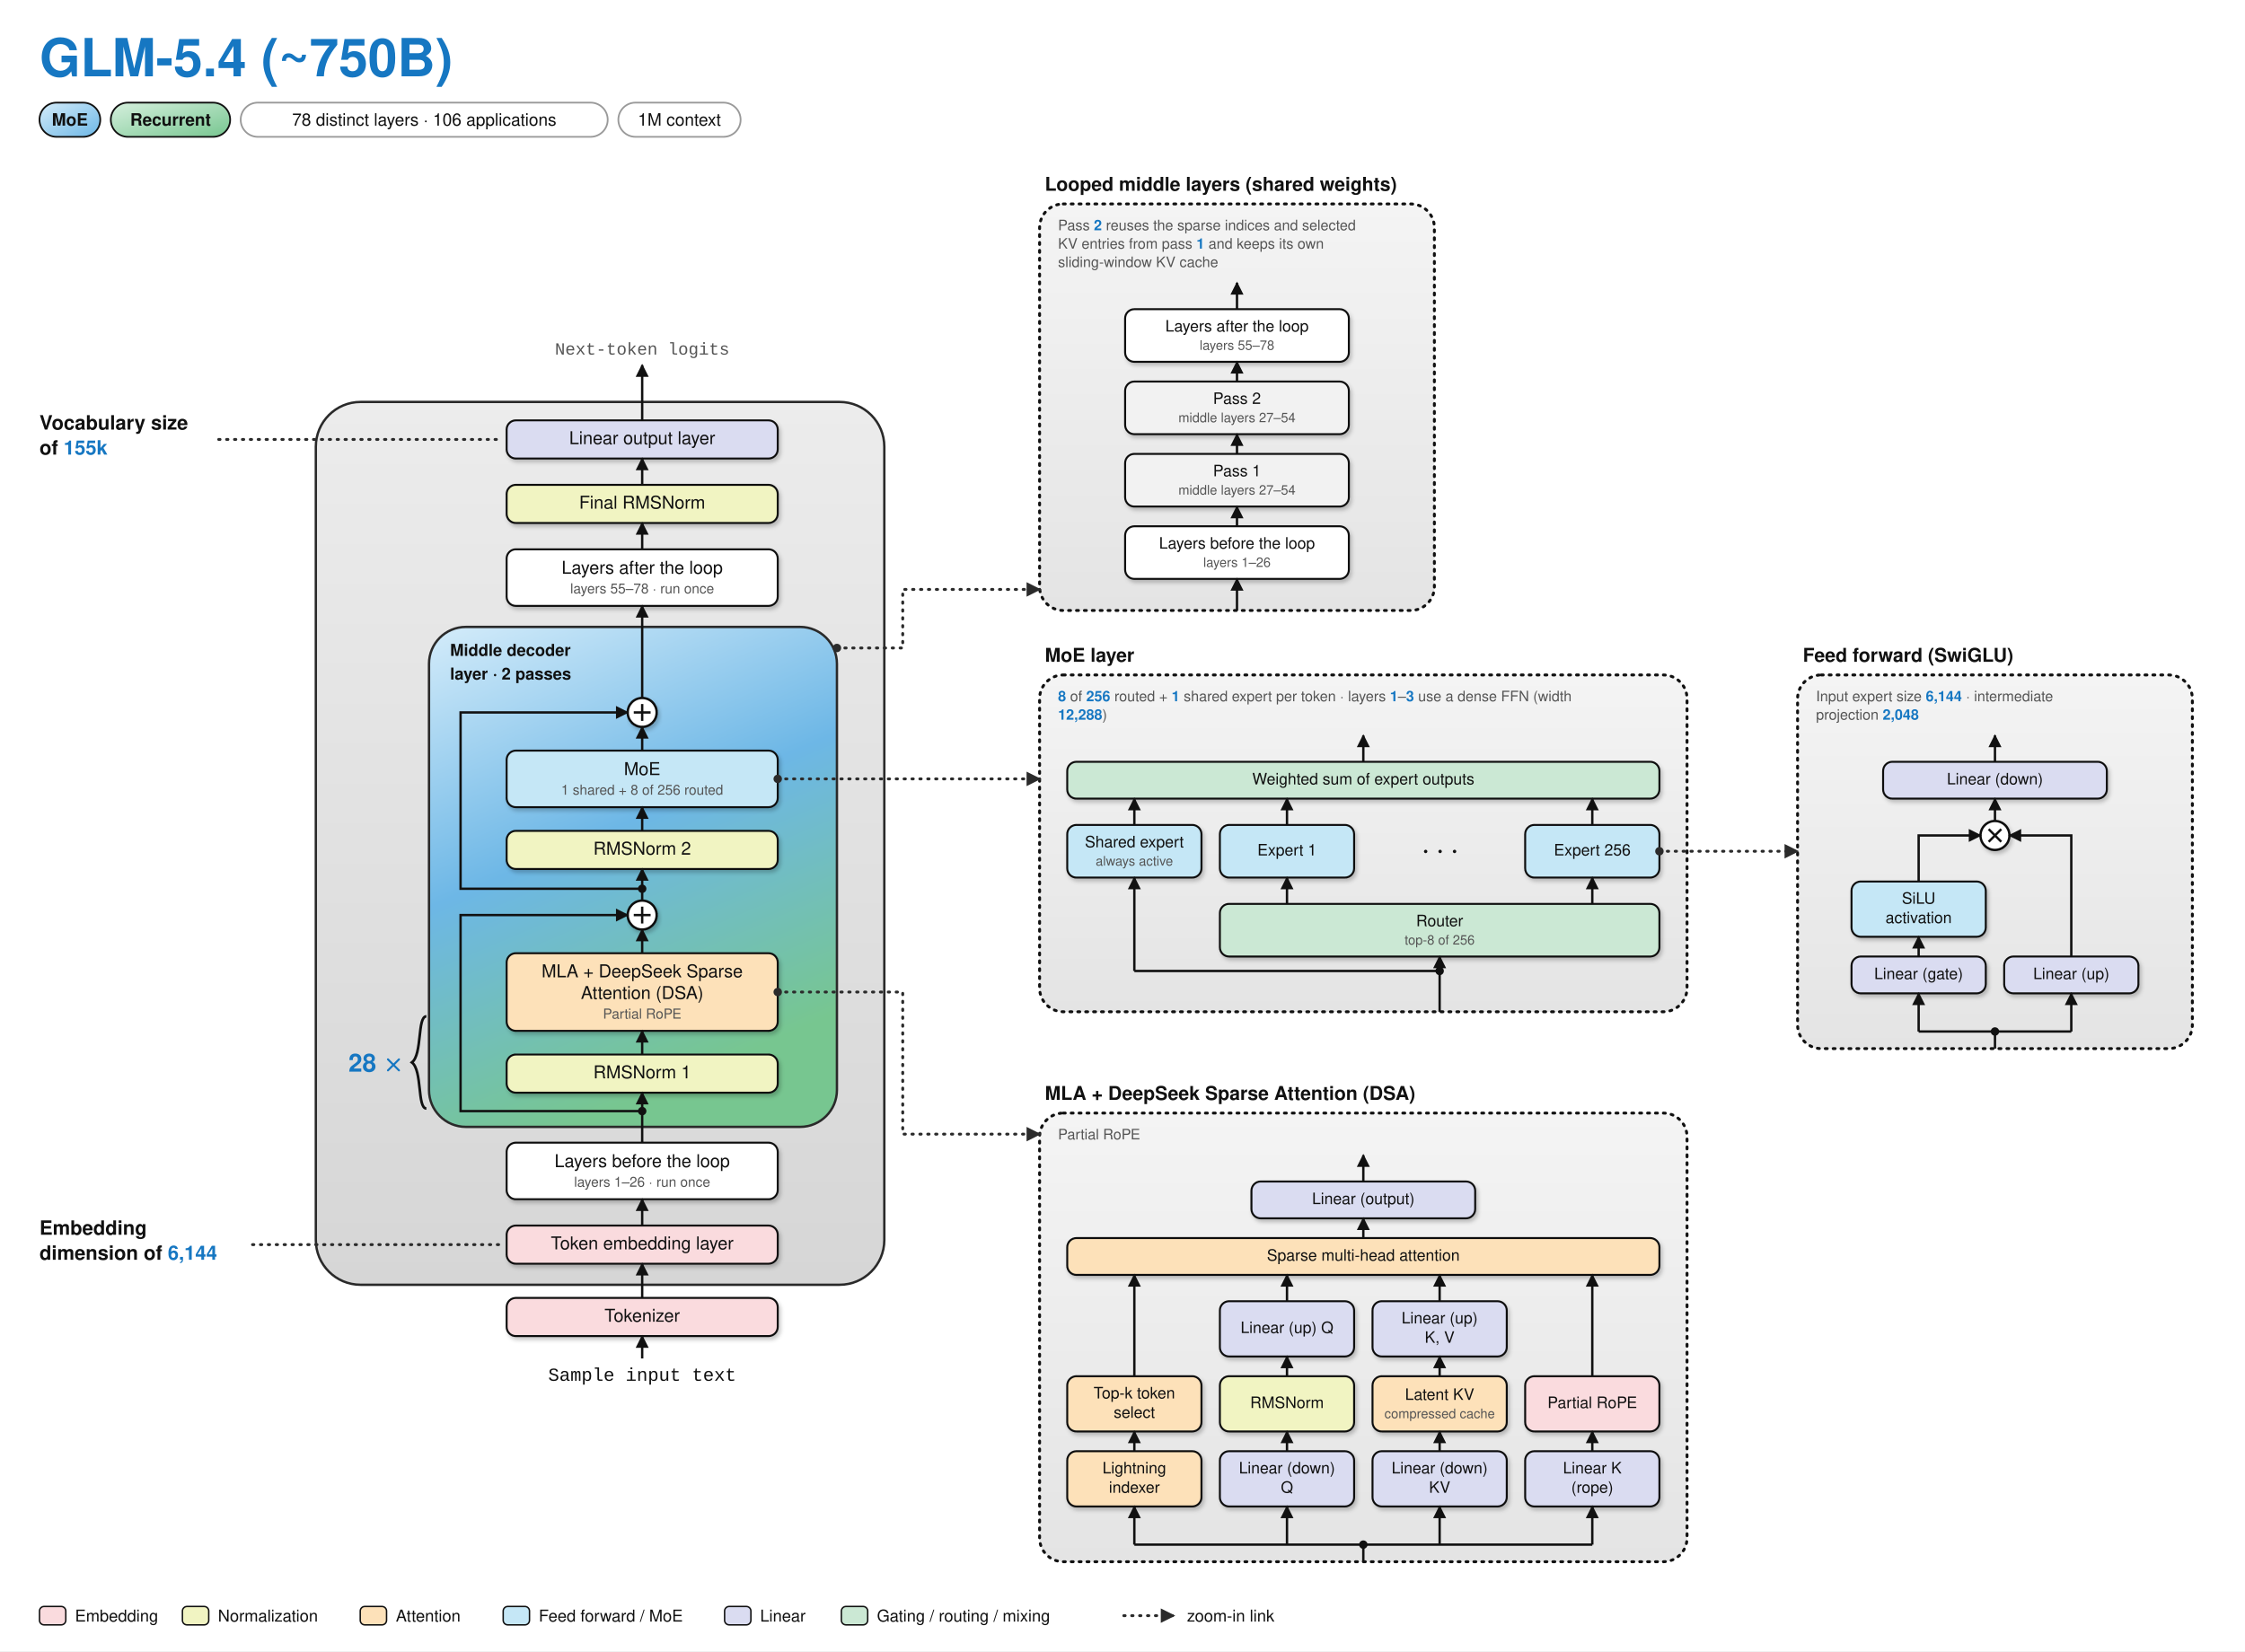
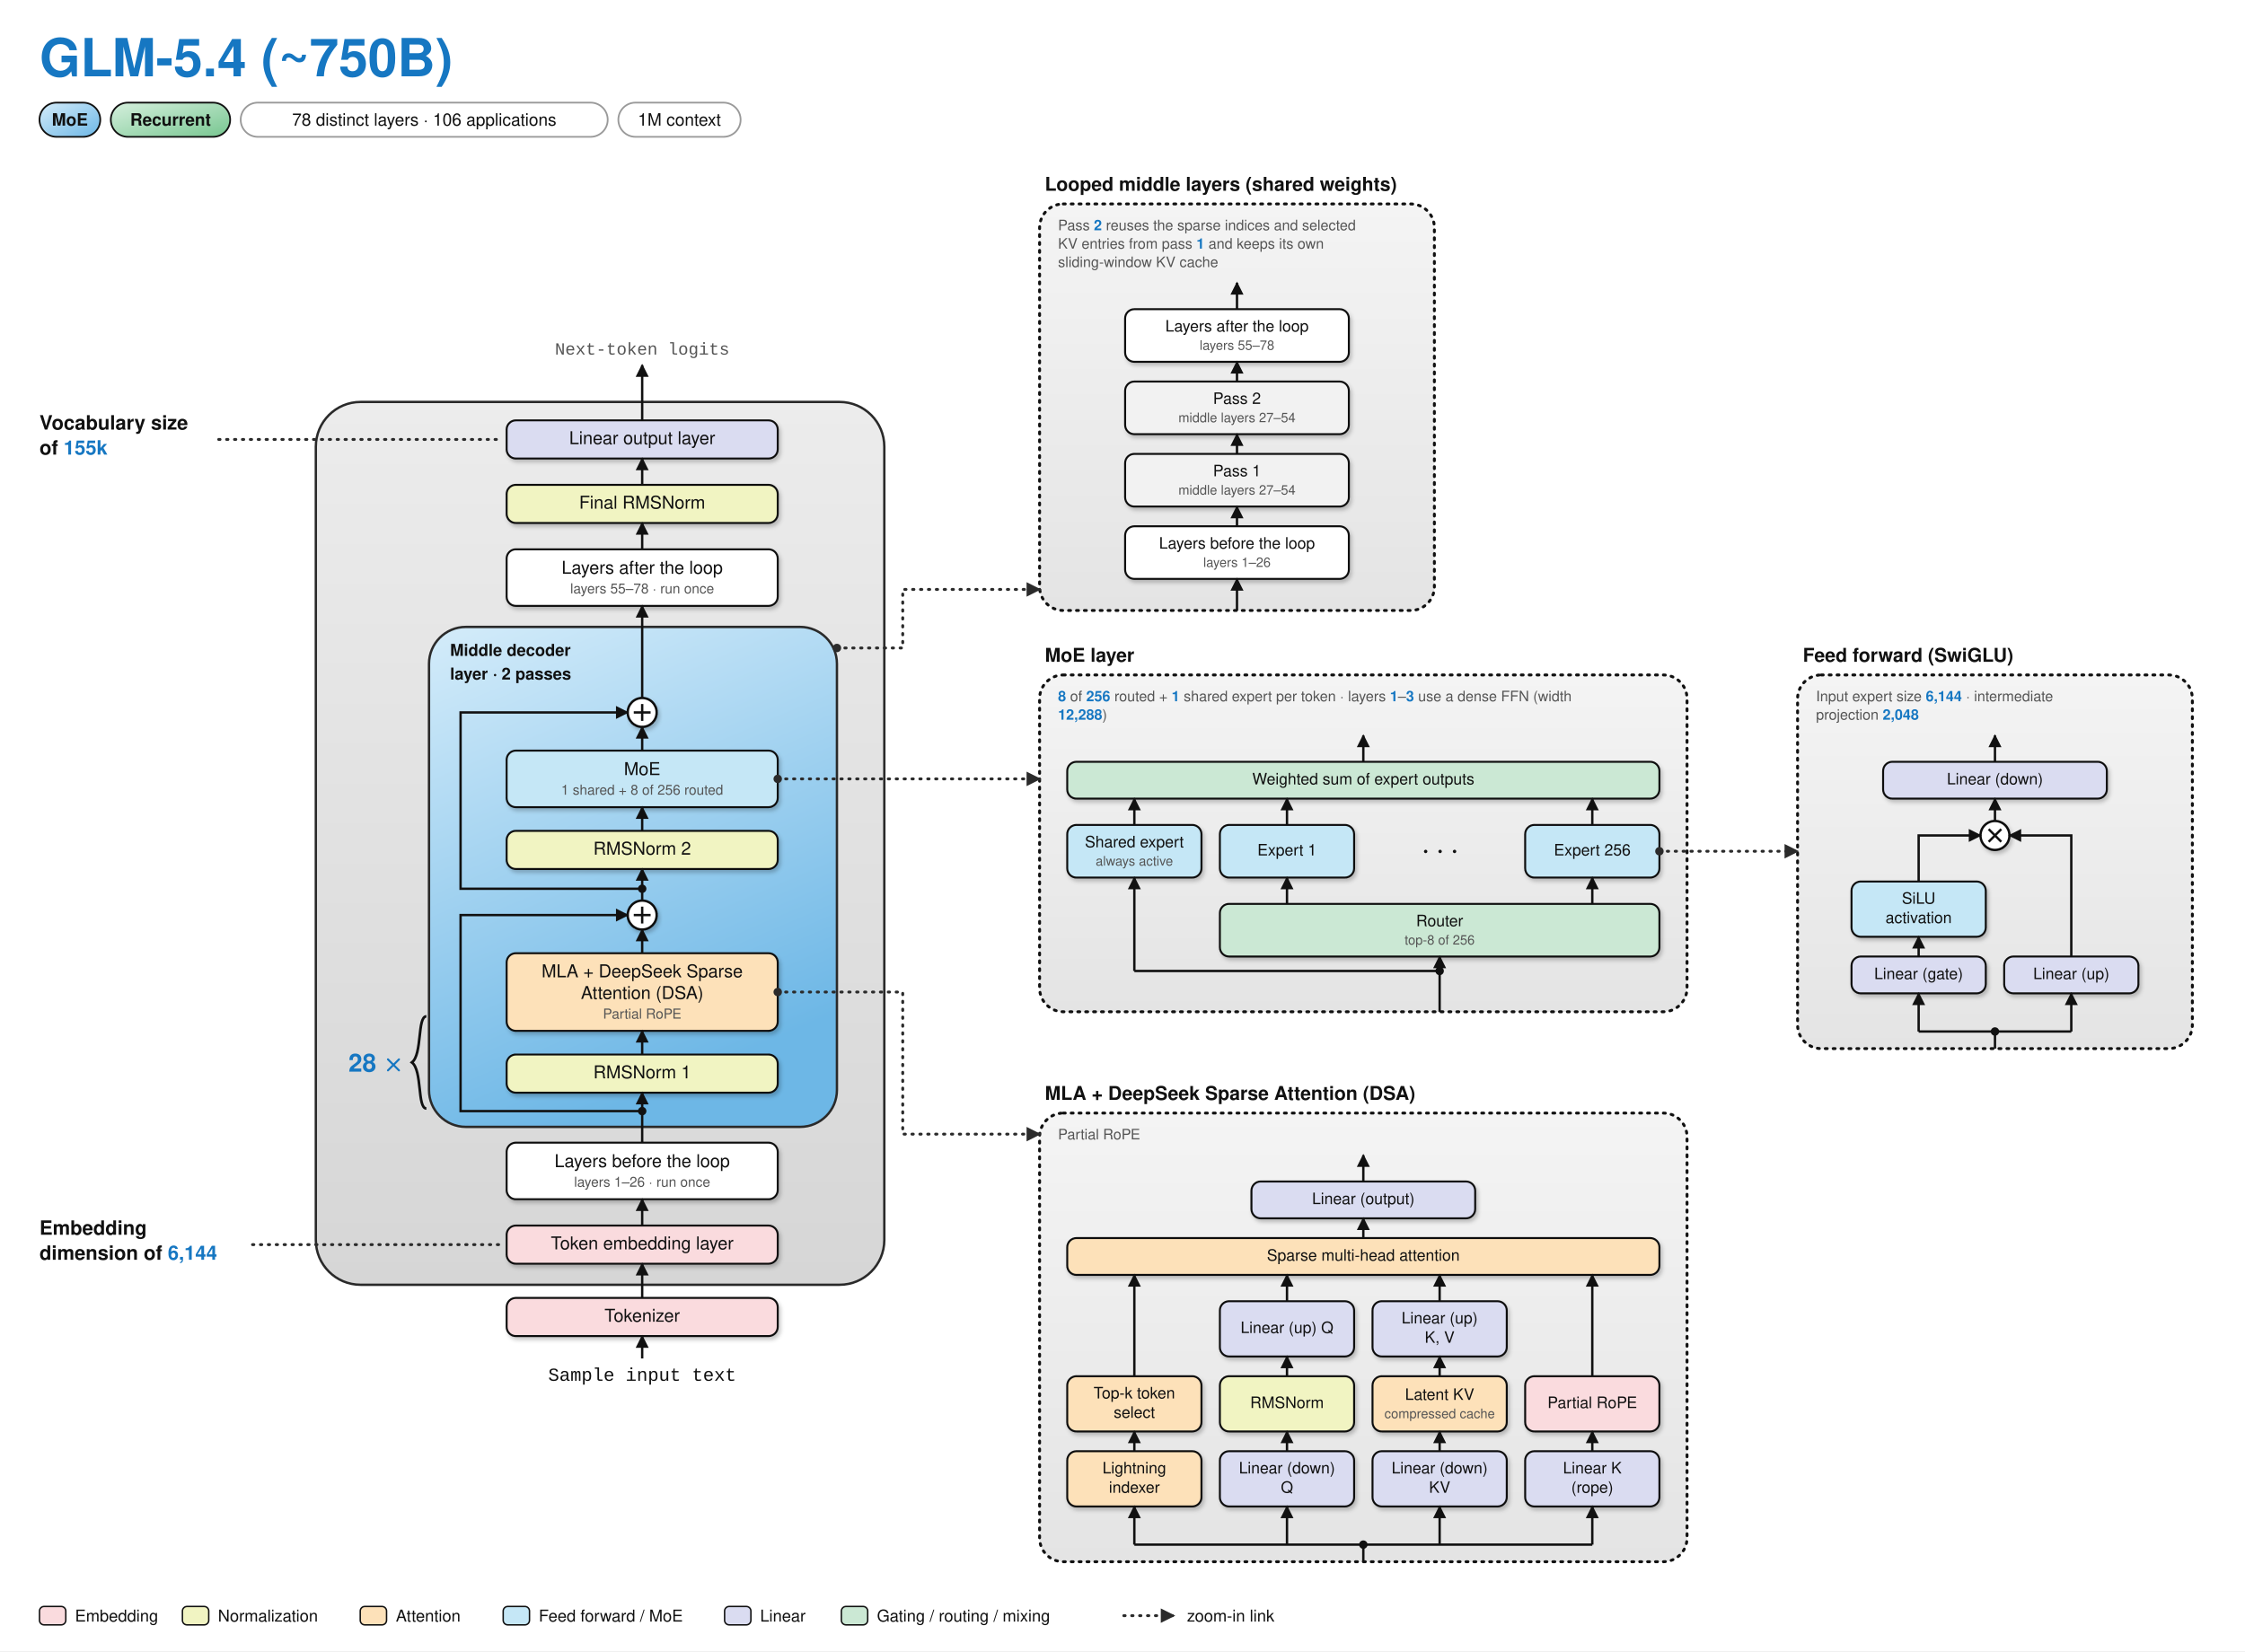
<svg xmlns="http://www.w3.org/2000/svg" viewBox="0 0 1706 1255" width="1706" height="1255" font-family="'Segoe UI', 'Segoe UI Variable', Helvetica, Arial, sans-serif">
  <defs>
    <marker id="ar" viewBox="0 0 10 10" refX="9" refY="5" markerWidth="5.5" markerHeight="5.5" orient="auto-start-reverse">
      <path d="M0,0 L10,5 L0,10 z" fill="#111" />
    </marker>
    <marker id="lk" viewBox="0 0 10 10" refX="9" refY="5" markerWidth="5" markerHeight="5" orient="auto-start-reverse">
      <path d="M0,0 L10,5 L0,10 z" fill="#2b2b2b" />
    </marker>
    <filter id="sh" x="-10%" y="-20%" width="130%" height="160%">
      <feDropShadow dx="1.5" dy="2.2" stdDeviation="1.6" flood-color="#000" flood-opacity="0.22" />
    </filter>
    <linearGradient id="bg" x1="0" y1="0" x2="0.35" y2="1">
-       <stop offset="0.00" stop-color="#d4ecfa" />
-       <stop offset="0.50" stop-color="#6db7e6" />
-       <stop offset="1.00" stop-color="#77c690" />
+       <stop offset="0" stop-color="#d4ecfa" />
+       <stop offset="1" stop-color="#6db7e6" />
    </linearGradient>
    <linearGradient id="fg" x1="0" y1="0" x2="0" y2="1">
      <stop offset="0" stop-color="#ececec" />
      <stop offset="1" stop-color="#d6d6d6" />
    </linearGradient>
    <linearGradient id="pg" x1="0" y1="0" x2="0" y2="1">
      <stop offset="0" stop-color="#f4f4f4" />
      <stop offset="1" stop-color="#e4e4e4" />
    </linearGradient>
    <linearGradient id="chipDense" x1="0" y1="0" x2="1" y2="1">
      <stop offset="0" stop-color="#dfe2fa" />
      <stop offset="1" stop-color="#9aa2e8" />
    </linearGradient>
    <linearGradient id="chipMoE" x1="0" y1="0" x2="1" y2="1">
      <stop offset="0" stop-color="#d4ecfa" />
      <stop offset="1" stop-color="#6db7e6" />
    </linearGradient>
    <linearGradient id="chipHybrid" x1="0" y1="0" x2="1" y2="1">
      <stop offset="0" stop-color="#ffe8cc" />
      <stop offset="1" stop-color="#f3a95e" />
    </linearGradient>
    <linearGradient id="chipRecurrent" x1="0" y1="0" x2="1" y2="1">
      <stop offset="0" stop-color="#d6f0de" />
      <stop offset="1" stop-color="#77c690" />
    </linearGradient>
  </defs>
  <rect width="1706" height="1255" fill="#fff" />
  <rect x="240" y="305.5" width="432" height="671.0" rx="34" fill="url(#fg)" stroke="#2a2a2a" stroke-width="1.8" />
  <rect x="326" y="476.5" width="310" height="380.0" rx="28" fill="url(#bg)" stroke="#2a2a2a" stroke-width="1.8" />
  <path d="M324,772.5 C317,772.5 321,801.5 313,807.5 C321,813.5 317,842.5 324,842.5" fill="none" stroke="#111" stroke-width="2" />
  <rect x="790.0" y="155.0" width="300.0" height="309.0" rx="18" fill="url(#pg)" stroke="#111" stroke-width="2.2" stroke-dasharray="1.5 4.5" stroke-linecap="round" />
  <rect x="790.0" y="513.0" width="492.0" height="256.0" rx="18" fill="url(#pg)" stroke="#111" stroke-width="2.2" stroke-dasharray="1.5 4.5" stroke-linecap="round" />
  <rect x="1366.0" y="513.0" width="300.0" height="284.0" rx="18" fill="url(#pg)" stroke="#111" stroke-width="2.2" stroke-dasharray="1.5 4.5" stroke-linecap="round" />
  <rect x="790.0" y="846.0" width="492.0" height="341.0" rx="18" fill="url(#pg)" stroke="#111" stroke-width="2.2" stroke-dasharray="1.5 4.5" stroke-linecap="round" />
  <rect x="385.0" y="986.5" width="206.0" height="29.0" rx="7" fill="#fadbde" stroke="#111" stroke-width="1.5" filter="url(#sh)" />
  <text x="488.0" y="1004.6" font-family="'Segoe UI', 'Segoe UI Variable', Helvetica, Arial, sans-serif" font-size="13.5" text-anchor="middle" fill="#111">Tokenizer</text>
  <rect x="385.0" y="931.5" width="206.0" height="29.0" rx="7" fill="#fadbde" stroke="#111" stroke-width="1.5" filter="url(#sh)" />
  <text x="488.0" y="949.6" font-family="'Segoe UI', 'Segoe UI Variable', Helvetica, Arial, sans-serif" font-size="13.5" text-anchor="middle" fill="#111">Token embedding layer</text>
  <rect x="385.0" y="868.5" width="206.0" height="43.0" rx="7" fill="#ffffff" stroke="#111" stroke-width="1.5" filter="url(#sh)" />
  <text x="488.0" y="887.1" font-family="'Segoe UI', 'Segoe UI Variable', Helvetica, Arial, sans-serif" font-size="13.5" text-anchor="middle" fill="#111">Layers before the loop</text>
  <text x="488.0" y="902.0" font-family="'Segoe UI', 'Segoe UI Variable', Helvetica, Arial, sans-serif" font-size="10.5" text-anchor="middle" fill="#555">layers 1–26 <tspan font-family="KaTeX_Main, 'Latin Modern Math', 'Cambria Math', 'Times New Roman', serif">·</tspan> run once</text>
  <text x="342.0" y="498.5" font-family="'Segoe UI', 'Segoe UI Variable', Helvetica, Arial, sans-serif" font-size="12.5" text-anchor="start" font-weight="bold" fill="#111">Middle decoder</text>
  <text x="342.0" y="516.5" font-family="'Segoe UI', 'Segoe UI Variable', Helvetica, Arial, sans-serif" font-size="12.5" text-anchor="start" font-weight="bold" fill="#111">layer <tspan font-family="KaTeX_Main, 'Latin Modern Math', 'Cambria Math', 'Times New Roman', serif">·</tspan> 2 passes</text>
  <text x="306.0" y="814.5" font-family="'Segoe UI', 'Segoe UI Variable', Helvetica, Arial, sans-serif" font-size="19" text-anchor="end" font-weight="bold" fill="#1677c2">28 <tspan font-family="KaTeX_Main, 'Latin Modern Math', 'Cambria Math', 'Times New Roman', serif">×</tspan>
  </text>
  <rect x="385.0" y="801.5" width="206.0" height="29.0" rx="7" fill="#f1f4c2" stroke="#111" stroke-width="1.5" filter="url(#sh)" />
  <text x="488.0" y="819.6" font-family="'Segoe UI', 'Segoe UI Variable', Helvetica, Arial, sans-serif" font-size="13.5" text-anchor="middle" fill="#111">RMSNorm 1</text>
  <rect x="385.0" y="724.5" width="206.0" height="59.0" rx="7" fill="#fde1b9" stroke="#111" stroke-width="1.5" filter="url(#sh)" />
  <text x="488.0" y="742.8" font-family="'Segoe UI', 'Segoe UI Variable', Helvetica, Arial, sans-serif" font-size="13.5" text-anchor="middle" fill="#111">MLA + DeepSeek Sparse</text>
  <text x="488.0" y="759.3" font-family="'Segoe UI', 'Segoe UI Variable', Helvetica, Arial, sans-serif" font-size="13.5" text-anchor="middle" fill="#111">Attention (DSA)</text>
  <text x="488.0" y="774.2" font-family="'Segoe UI', 'Segoe UI Variable', Helvetica, Arial, sans-serif" font-size="10.5" text-anchor="middle" fill="#555">Partial RoPE</text>
  <circle cx="488.0" cy="695.5" r="11" fill="#fff" stroke="#111" stroke-width="1.8" filter="url(#sh)" />
  <path d="M481.6,695.5 H494.4 M488.0,689.1 V701.9" stroke="#111" stroke-width="1.8" />
  <rect x="385.0" y="631.5" width="206.0" height="29.0" rx="7" fill="#f1f4c2" stroke="#111" stroke-width="1.5" filter="url(#sh)" />
  <text x="488.0" y="649.6" font-family="'Segoe UI', 'Segoe UI Variable', Helvetica, Arial, sans-serif" font-size="13.5" text-anchor="middle" fill="#111">RMSNorm 2</text>
  <rect x="385.0" y="570.5" width="206.0" height="43.0" rx="7" fill="#c5e7f6" stroke="#111" stroke-width="1.5" filter="url(#sh)" />
  <text x="488.0" y="589.1" font-family="'Segoe UI', 'Segoe UI Variable', Helvetica, Arial, sans-serif" font-size="13.5" text-anchor="middle" fill="#111">MoE</text>
  <text x="488.0" y="604.0" font-family="'Segoe UI', 'Segoe UI Variable', Helvetica, Arial, sans-serif" font-size="10.5" text-anchor="middle" fill="#555">1 shared + 8 of 256 routed</text>
  <circle cx="488.0" cy="541.5" r="11" fill="#fff" stroke="#111" stroke-width="1.8" filter="url(#sh)" />
  <path d="M481.6,541.5 H494.4 M488.0,535.1 V547.9" stroke="#111" stroke-width="1.8" />
  <rect x="385.0" y="417.5" width="206.0" height="43.0" rx="7" fill="#ffffff" stroke="#111" stroke-width="1.5" filter="url(#sh)" />
  <text x="488.0" y="436.1" font-family="'Segoe UI', 'Segoe UI Variable', Helvetica, Arial, sans-serif" font-size="13.5" text-anchor="middle" fill="#111">Layers after the loop</text>
  <text x="488.0" y="451.0" font-family="'Segoe UI', 'Segoe UI Variable', Helvetica, Arial, sans-serif" font-size="10.5" text-anchor="middle" fill="#555">layers 55–78 <tspan font-family="KaTeX_Main, 'Latin Modern Math', 'Cambria Math', 'Times New Roman', serif">·</tspan> run once</text>
  <rect x="385.0" y="368.5" width="206.0" height="29.0" rx="7" fill="#f1f4c2" stroke="#111" stroke-width="1.5" filter="url(#sh)" />
  <text x="488.0" y="386.6" font-family="'Segoe UI', 'Segoe UI Variable', Helvetica, Arial, sans-serif" font-size="13.5" text-anchor="middle" fill="#111">Final RMSNorm</text>
  <rect x="385.0" y="319.5" width="206.0" height="29.0" rx="7" fill="#dadcf1" stroke="#111" stroke-width="1.5" filter="url(#sh)" />
  <text x="488.0" y="337.6" font-family="'Segoe UI', 'Segoe UI Variable', Helvetica, Arial, sans-serif" font-size="13.5" text-anchor="middle" fill="#111">Linear output layer</text>
  <text x="488.0" y="1049.5" font-family="Consolas, Menlo, 'Courier New', monospace" font-size="14" text-anchor="middle" fill="#111">Sample input text</text>
  <polyline points="488.0,1032.5 488.0,1015.5" fill="none" stroke="#111" stroke-width="1.8" marker-end="url(#ar)" />
  <polyline points="488.0,986.5 488.0,960.5" fill="none" stroke="#111" stroke-width="1.8" marker-end="url(#ar)" />
  <polyline points="488.0,931.5 488.0,911.5" fill="none" stroke="#111" stroke-width="1.8" marker-end="url(#ar)" />
  <polyline points="488.0,868.5 488.0,830.5" fill="none" stroke="#111" stroke-width="1.8" marker-end="url(#ar)" />
  <circle cx="488.0" cy="844.5" r="3.2" fill="#111" />
  <polyline points="488.0,844.5 350.0,844.5 350.0,695.5 477.0,695.5" fill="none" stroke="#111" stroke-width="1.8" marker-end="url(#ar)" />
  <polyline points="488.0,801.5 488.0,783.5" fill="none" stroke="#111" stroke-width="1.8" marker-end="url(#ar)" />
  <polyline points="488.0,724.5 488.0,706.5" fill="none" stroke="#111" stroke-width="1.8" marker-end="url(#ar)" />
  <polyline points="488.0,684.5 488.0,660.5" fill="none" stroke="#111" stroke-width="1.8" marker-end="url(#ar)" />
  <circle cx="488.0" cy="675.5" r="3.2" fill="#111" />
  <polyline points="488.0,675.5 350.0,675.5 350.0,541.5 477.0,541.5" fill="none" stroke="#111" stroke-width="1.8" marker-end="url(#ar)" />
  <polyline points="488.0,631.5 488.0,613.5" fill="none" stroke="#111" stroke-width="1.8" marker-end="url(#ar)" />
  <polyline points="488.0,570.5 488.0,552.5" fill="none" stroke="#111" stroke-width="1.8" marker-end="url(#ar)" />
  <polyline points="488.0,530.5 488.0,460.5" fill="none" stroke="#111" stroke-width="1.8" marker-end="url(#ar)" />
  <polyline points="488.0,417.5 488.0,397.5" fill="none" stroke="#111" stroke-width="1.8" marker-end="url(#ar)" />
  <polyline points="488.0,368.5 488.0,348.5" fill="none" stroke="#111" stroke-width="1.8" marker-end="url(#ar)" />
  <polyline points="488.0,319.5 488.0,277.5" fill="none" stroke="#111" stroke-width="1.8" marker-end="url(#ar)" />
  <text x="488.0" y="269.5" font-family="Consolas, Menlo, 'Courier New', monospace" font-size="13" text-anchor="middle" fill="#555">Next-token logits</text>
  <text x="30.0" y="938.5" font-family="'Segoe UI', 'Segoe UI Variable', Helvetica, Arial, sans-serif" font-size="15" text-anchor="start" font-weight="bold" fill="#111">Embedding</text>
  <text x="30.0" y="957.5" font-family="'Segoe UI', 'Segoe UI Variable', Helvetica, Arial, sans-serif" font-size="15" text-anchor="start" font-weight="bold" fill="#111">dimension of <tspan fill="#1677c2" font-weight="bold">6,144</tspan>
  </text>
  <polyline points="191.9,946.0 381.0,946.0" fill="none" stroke="#2b2b2b" stroke-width="2.2" stroke-dasharray="1 5" stroke-linecap="round" />
  <text x="30.0" y="326.5" font-family="'Segoe UI', 'Segoe UI Variable', Helvetica, Arial, sans-serif" font-size="15" text-anchor="start" font-weight="bold" fill="#111">Vocabulary size</text>
  <text x="30.0" y="345.5" font-family="'Segoe UI', 'Segoe UI Variable', Helvetica, Arial, sans-serif" font-size="15" text-anchor="start" font-weight="bold" fill="#111">of <tspan fill="#1677c2" font-weight="bold">155k</tspan>
  </text>
  <polyline points="166.2,334.0 381.0,334.0" fill="none" stroke="#2b2b2b" stroke-width="2.2" stroke-dasharray="1 5" stroke-linecap="round" />
  <text x="794.0" y="145.0" font-family="'Segoe UI', 'Segoe UI Variable', Helvetica, Arial, sans-serif" font-size="14.5" text-anchor="start" font-weight="bold" fill="#111">Looped middle layers (shared weights)</text>
  <text x="804.0" y="175.0" font-family="'Segoe UI', 'Segoe UI Variable', Helvetica, Arial, sans-serif" font-size="11" text-anchor="start" fill="#555">Pass <tspan fill="#1677c2" font-weight="bold">2</tspan> reuses the sparse indices and selected</text>
  <text x="804.0" y="189.0" font-family="'Segoe UI', 'Segoe UI Variable', Helvetica, Arial, sans-serif" font-size="11" text-anchor="start" fill="#555">KV entries from pass <tspan fill="#1677c2" font-weight="bold">1</tspan> and keeps its own</text>
  <text x="804.0" y="203.0" font-family="'Segoe UI', 'Segoe UI Variable', Helvetica, Arial, sans-serif" font-size="11" text-anchor="start" fill="#555">sliding-window KV cache</text>
  <rect x="855.0" y="235.0" width="170.0" height="40.0" rx="7" fill="#ffffff" stroke="#111" stroke-width="1.5" filter="url(#sh)" />
  <text x="940.0" y="252.0" font-family="'Segoe UI', 'Segoe UI Variable', Helvetica, Arial, sans-serif" font-size="12" text-anchor="middle" fill="#111">Layers after the loop</text>
  <text x="940.0" y="265.9" font-family="'Segoe UI', 'Segoe UI Variable', Helvetica, Arial, sans-serif" font-size="10" text-anchor="middle" fill="#555">layers 55–78</text>
  <rect x="855.0" y="290.0" width="170.0" height="40.0" rx="7" fill="#f2f2f2" stroke="#111" stroke-width="1.5" filter="url(#sh)" />
  <text x="940.0" y="307.0" font-family="'Segoe UI', 'Segoe UI Variable', Helvetica, Arial, sans-serif" font-size="12" text-anchor="middle" fill="#111">Pass 2</text>
  <text x="940.0" y="320.9" font-family="'Segoe UI', 'Segoe UI Variable', Helvetica, Arial, sans-serif" font-size="10" text-anchor="middle" fill="#555">middle layers 27–54</text>
  <polyline points="940.0,290.0 940.0,275.0" fill="none" stroke="#111" stroke-width="1.8" marker-end="url(#ar)" />
  <rect x="855.0" y="345.0" width="170.0" height="40.0" rx="7" fill="#f2f2f2" stroke="#111" stroke-width="1.5" filter="url(#sh)" />
  <text x="940.0" y="362.0" font-family="'Segoe UI', 'Segoe UI Variable', Helvetica, Arial, sans-serif" font-size="12" text-anchor="middle" fill="#111">Pass 1</text>
  <text x="940.0" y="375.9" font-family="'Segoe UI', 'Segoe UI Variable', Helvetica, Arial, sans-serif" font-size="10" text-anchor="middle" fill="#555">middle layers 27–54</text>
  <polyline points="940.0,345.0 940.0,330.0" fill="none" stroke="#111" stroke-width="1.8" marker-end="url(#ar)" />
  <rect x="855.0" y="400.0" width="170.0" height="40.0" rx="7" fill="#ffffff" stroke="#111" stroke-width="1.5" filter="url(#sh)" />
  <text x="940.0" y="417.0" font-family="'Segoe UI', 'Segoe UI Variable', Helvetica, Arial, sans-serif" font-size="12" text-anchor="middle" fill="#111">Layers before the loop</text>
  <text x="940.0" y="430.9" font-family="'Segoe UI', 'Segoe UI Variable', Helvetica, Arial, sans-serif" font-size="10" text-anchor="middle" fill="#555">layers 1–26</text>
  <polyline points="940.0,400.0 940.0,385.0" fill="none" stroke="#111" stroke-width="1.8" marker-end="url(#ar)" />
  <polyline points="940.0,464.0 940.0,440.0" fill="none" stroke="#111" stroke-width="1.8" marker-end="url(#ar)" />
  <polyline points="940.0,235.0 940.0,215.0" fill="none" stroke="#111" stroke-width="1.8" marker-end="url(#ar)" />
  <text x="794.0" y="503.0" font-family="'Segoe UI', 'Segoe UI Variable', Helvetica, Arial, sans-serif" font-size="14.5" text-anchor="start" font-weight="bold" fill="#111">MoE layer</text>
  <text x="804.0" y="533.0" font-family="'Segoe UI', 'Segoe UI Variable', Helvetica, Arial, sans-serif" font-size="11" text-anchor="start" fill="#555">
    <tspan fill="#1677c2" font-weight="bold">8</tspan> of <tspan fill="#1677c2" font-weight="bold">256</tspan> routed + <tspan fill="#1677c2" font-weight="bold">1</tspan> shared expert per token <tspan font-family="KaTeX_Main, 'Latin Modern Math', 'Cambria Math', 'Times New Roman', serif">·</tspan> layers <tspan fill="#1677c2" font-weight="bold">1</tspan>–<tspan fill="#1677c2" font-weight="bold">3</tspan> use a dense FFN (width</text>
  <text x="804.0" y="547.0" font-family="'Segoe UI', 'Segoe UI Variable', Helvetica, Arial, sans-serif" font-size="11" text-anchor="start" fill="#555">
    <tspan fill="#1677c2" font-weight="bold">12,288</tspan>)</text>
  <rect x="811.0" y="579.0" width="450.0" height="28.0" rx="7" fill="#cbe8d4" stroke="#111" stroke-width="1.5" filter="url(#sh)" />
  <text x="1036.0" y="596.2" font-family="'Segoe UI', 'Segoe UI Variable', Helvetica, Arial, sans-serif" font-size="12" text-anchor="middle" fill="#111">Weighted sum of expert outputs</text>
  <rect x="811.0" y="627.0" width="102.0" height="40.0" rx="7" fill="#c5e7f6" stroke="#111" stroke-width="1.5" filter="url(#sh)" />
  <text x="862.0" y="644.0" font-family="'Segoe UI', 'Segoe UI Variable', Helvetica, Arial, sans-serif" font-size="12" text-anchor="middle" fill="#111">Shared expert</text>
  <text x="862.0" y="657.9" font-family="'Segoe UI', 'Segoe UI Variable', Helvetica, Arial, sans-serif" font-size="10" text-anchor="middle" fill="#555">always active</text>
  <rect x="927.0" y="627.0" width="102.0" height="40.0" rx="7" fill="#c5e7f6" stroke="#111" stroke-width="1.5" filter="url(#sh)" />
  <text x="978.0" y="650.2" font-family="'Segoe UI', 'Segoe UI Variable', Helvetica, Arial, sans-serif" font-size="12" text-anchor="middle" fill="#111">Expert 1</text>
  <text x="1094.0" y="652.0" font-family="KaTeX_Main, 'Latin Modern Math', 'Cambria Math', 'Times New Roman', serif" font-size="18" text-anchor="middle" font-weight="bold" fill="#111">
    <tspan font-family="KaTeX_Main, 'Latin Modern Math', 'Cambria Math', 'Times New Roman', serif">·</tspan>
    <tspan font-family="KaTeX_Main, 'Latin Modern Math', 'Cambria Math', 'Times New Roman', serif">·</tspan>
    <tspan font-family="KaTeX_Main, 'Latin Modern Math', 'Cambria Math', 'Times New Roman', serif">·</tspan>
  </text>
  <rect x="1159.0" y="627.0" width="102.0" height="40.0" rx="7" fill="#c5e7f6" stroke="#111" stroke-width="1.5" filter="url(#sh)" />
  <text x="1210.0" y="650.2" font-family="'Segoe UI', 'Segoe UI Variable', Helvetica, Arial, sans-serif" font-size="12" text-anchor="middle" fill="#111">Expert 256</text>
  <polyline points="862.0,627.0 862.0,607.0" fill="none" stroke="#111" stroke-width="1.8" marker-end="url(#ar)" />
  <polyline points="978.0,627.0 978.0,607.0" fill="none" stroke="#111" stroke-width="1.8" marker-end="url(#ar)" />
  <polyline points="1210.0,627.0 1210.0,607.0" fill="none" stroke="#111" stroke-width="1.8" marker-end="url(#ar)" />
  <rect x="927.0" y="687.0" width="334.0" height="40.0" rx="7" fill="#cbe8d4" stroke="#111" stroke-width="1.5" filter="url(#sh)" />
  <text x="1094.0" y="704.0" font-family="'Segoe UI', 'Segoe UI Variable', Helvetica, Arial, sans-serif" font-size="12" text-anchor="middle" fill="#111">Router</text>
  <text x="1094.0" y="717.9" font-family="'Segoe UI', 'Segoe UI Variable', Helvetica, Arial, sans-serif" font-size="10" text-anchor="middle" fill="#555">top-8 of 256</text>
  <polyline points="978.0,687.0 978.0,667.0" fill="none" stroke="#111" stroke-width="1.8" marker-end="url(#ar)" />
  <polyline points="1210.0,687.0 1210.0,667.0" fill="none" stroke="#111" stroke-width="1.8" marker-end="url(#ar)" />
  <polyline points="1094.0,769.0 1094.0,727.0" fill="none" stroke="#111" stroke-width="1.8" marker-end="url(#ar)" />
  <polyline points="862.0,738.0 1094.0,738.0" fill="none" stroke="#111" stroke-width="1.8" />
  <circle cx="1094.0" cy="738.0" r="3.2" fill="#111" />
  <polyline points="862.0,738.0 862.0,667.0" fill="none" stroke="#111" stroke-width="1.8" marker-end="url(#ar)" />
  <polyline points="1036.0,579.0 1036.0,559.0" fill="none" stroke="#111" stroke-width="1.8" marker-end="url(#ar)" />
  <text x="1370.0" y="503.0" font-family="'Segoe UI', 'Segoe UI Variable', Helvetica, Arial, sans-serif" font-size="14.5" text-anchor="start" font-weight="bold" fill="#111">Feed forward (SwiGLU)</text>
  <text x="1380.0" y="533.0" font-family="'Segoe UI', 'Segoe UI Variable', Helvetica, Arial, sans-serif" font-size="11" text-anchor="start" fill="#555">Input expert size <tspan fill="#1677c2" font-weight="bold">6,144</tspan>
    <tspan font-family="KaTeX_Main, 'Latin Modern Math', 'Cambria Math', 'Times New Roman', serif">·</tspan> intermediate</text>
  <text x="1380.0" y="547.0" font-family="'Segoe UI', 'Segoe UI Variable', Helvetica, Arial, sans-serif" font-size="11" text-anchor="start" fill="#555">projection <tspan fill="#1677c2" font-weight="bold">2,048</tspan>
  </text>
  <rect x="1431.0" y="579.0" width="170.0" height="28.0" rx="7" fill="#dadcf1" stroke="#111" stroke-width="1.5" filter="url(#sh)" />
  <text x="1516.0" y="596.2" font-family="'Segoe UI', 'Segoe UI Variable', Helvetica, Arial, sans-serif" font-size="12" text-anchor="middle" fill="#111">Linear (down)</text>
  <circle cx="1516.0" cy="635.0" r="11" fill="#fff" stroke="#111" stroke-width="1.8" filter="url(#sh)" />
  <path d="M1511.2,630.2 L1520.8,639.8 M1520.8,630.2 L1511.2,639.8" stroke="#111" stroke-width="1.8" />
  <polyline points="1516.0,624.0 1516.0,607.0" fill="none" stroke="#111" stroke-width="1.8" marker-end="url(#ar)" />
  <rect x="1407.0" y="727.0" width="102.0" height="28.0" rx="7" fill="#dadcf1" stroke="#111" stroke-width="1.5" filter="url(#sh)" />
  <text x="1458.0" y="744.2" font-family="'Segoe UI', 'Segoe UI Variable', Helvetica, Arial, sans-serif" font-size="12" text-anchor="middle" fill="#111">Linear (gate)</text>
  <rect x="1407.0" y="670.0" width="102.0" height="42.0" rx="7" fill="#c5e7f6" stroke="#111" stroke-width="1.5" filter="url(#sh)" />
  <text x="1458.0" y="686.9" font-family="'Segoe UI', 'Segoe UI Variable', Helvetica, Arial, sans-serif" font-size="12" text-anchor="middle" fill="#111">SiLU</text>
  <text x="1458.0" y="701.6" font-family="'Segoe UI', 'Segoe UI Variable', Helvetica, Arial, sans-serif" font-size="12" text-anchor="middle" fill="#111">activation</text>
  <polyline points="1458.0,727.0 1458.0,712.0" fill="none" stroke="#111" stroke-width="1.8" marker-end="url(#ar)" />
  <rect x="1523.0" y="727.0" width="102.0" height="28.0" rx="7" fill="#dadcf1" stroke="#111" stroke-width="1.5" filter="url(#sh)" />
  <text x="1574.0" y="744.2" font-family="'Segoe UI', 'Segoe UI Variable', Helvetica, Arial, sans-serif" font-size="12" text-anchor="middle" fill="#111">Linear (up)</text>
  <polyline points="1458.0,670.0 1458.0,635.0 1505.0,635.0" fill="none" stroke="#111" stroke-width="1.8" marker-end="url(#ar)" />
  <polyline points="1574.0,727.0 1574.0,635.0 1527.0,635.0" fill="none" stroke="#111" stroke-width="1.8" marker-end="url(#ar)" />
  <polyline points="1516.0,797.0 1516.0,784.0" fill="none" stroke="#111" stroke-width="1.8" />
  <polyline points="1458.0,784.0 1574.0,784.0" fill="none" stroke="#111" stroke-width="1.8" />
  <circle cx="1516.0" cy="784.0" r="3.2" fill="#111" />
  <polyline points="1458.0,784.0 1458.0,755.0" fill="none" stroke="#111" stroke-width="1.8" marker-end="url(#ar)" />
  <polyline points="1574.0,784.0 1574.0,755.0" fill="none" stroke="#111" stroke-width="1.8" marker-end="url(#ar)" />
  <polyline points="1516.0,579.0 1516.0,559.0" fill="none" stroke="#111" stroke-width="1.8" marker-end="url(#ar)" />
  <text x="794.0" y="836.0" font-family="'Segoe UI', 'Segoe UI Variable', Helvetica, Arial, sans-serif" font-size="14.5" text-anchor="start" font-weight="bold" fill="#111">MLA + DeepSeek Sparse Attention (DSA)</text>
  <text x="804.0" y="866.0" font-family="'Segoe UI', 'Segoe UI Variable', Helvetica, Arial, sans-serif" font-size="11" text-anchor="start" fill="#555">Partial RoPE</text>
  <rect x="951.0" y="898.0" width="170.0" height="28.0" rx="7" fill="#dadcf1" stroke="#111" stroke-width="1.5" filter="url(#sh)" />
  <text x="1036.0" y="915.2" font-family="'Segoe UI', 'Segoe UI Variable', Helvetica, Arial, sans-serif" font-size="12" text-anchor="middle" fill="#111">Linear (output)</text>
  <rect x="811.0" y="941.0" width="450.0" height="28.0" rx="7" fill="#fde1b9" stroke="#111" stroke-width="1.5" filter="url(#sh)" />
  <text x="1036.0" y="958.2" font-family="'Segoe UI', 'Segoe UI Variable', Helvetica, Arial, sans-serif" font-size="12" text-anchor="middle" fill="#111">Sparse multi-head attention</text>
  <polyline points="1036.0,941.0 1036.0,926.0" fill="none" stroke="#111" stroke-width="1.8" marker-end="url(#ar)" />
  <rect x="811.0" y="1103.0" width="102.0" height="42.0" rx="7" fill="#fde1b9" stroke="#111" stroke-width="1.5" filter="url(#sh)" />
  <text x="862.0" y="1119.9" font-family="'Segoe UI', 'Segoe UI Variable', Helvetica, Arial, sans-serif" font-size="12" text-anchor="middle" fill="#111">Lightning</text>
  <text x="862.0" y="1134.6" font-family="'Segoe UI', 'Segoe UI Variable', Helvetica, Arial, sans-serif" font-size="12" text-anchor="middle" fill="#111">indexer</text>
  <rect x="811.0" y="1046.0" width="102.0" height="42.0" rx="7" fill="#fde1b9" stroke="#111" stroke-width="1.5" filter="url(#sh)" />
  <text x="862.0" y="1062.9" font-family="'Segoe UI', 'Segoe UI Variable', Helvetica, Arial, sans-serif" font-size="12" text-anchor="middle" fill="#111">Top-k token</text>
  <text x="862.0" y="1077.6" font-family="'Segoe UI', 'Segoe UI Variable', Helvetica, Arial, sans-serif" font-size="12" text-anchor="middle" fill="#111">select</text>
  <polyline points="862.0,1103.0 862.0,1088.0" fill="none" stroke="#111" stroke-width="1.8" marker-end="url(#ar)" />
  <rect x="927.0" y="1103.0" width="102.0" height="42.0" rx="7" fill="#dadcf1" stroke="#111" stroke-width="1.5" filter="url(#sh)" />
  <text x="978.0" y="1119.9" font-family="'Segoe UI', 'Segoe UI Variable', Helvetica, Arial, sans-serif" font-size="12" text-anchor="middle" fill="#111">Linear (down)</text>
  <text x="978.0" y="1134.6" font-family="'Segoe UI', 'Segoe UI Variable', Helvetica, Arial, sans-serif" font-size="12" text-anchor="middle" fill="#111">Q</text>
  <rect x="927.0" y="1046.0" width="102.0" height="42.0" rx="7" fill="#f1f4c2" stroke="#111" stroke-width="1.5" filter="url(#sh)" />
  <text x="978.0" y="1070.2" font-family="'Segoe UI', 'Segoe UI Variable', Helvetica, Arial, sans-serif" font-size="12" text-anchor="middle" fill="#111">RMSNorm</text>
  <polyline points="978.0,1103.0 978.0,1088.0" fill="none" stroke="#111" stroke-width="1.8" marker-end="url(#ar)" />
  <rect x="927.0" y="989.0" width="102.0" height="42.0" rx="7" fill="#dadcf1" stroke="#111" stroke-width="1.5" filter="url(#sh)" />
  <text x="978.0" y="1013.2" font-family="'Segoe UI', 'Segoe UI Variable', Helvetica, Arial, sans-serif" font-size="12" text-anchor="middle" fill="#111">Linear (up) Q</text>
  <polyline points="978.0,1046.0 978.0,1031.0" fill="none" stroke="#111" stroke-width="1.8" marker-end="url(#ar)" />
  <rect x="1043.0" y="1103.0" width="102.0" height="42.0" rx="7" fill="#dadcf1" stroke="#111" stroke-width="1.5" filter="url(#sh)" />
  <text x="1094.0" y="1119.9" font-family="'Segoe UI', 'Segoe UI Variable', Helvetica, Arial, sans-serif" font-size="12" text-anchor="middle" fill="#111">Linear (down)</text>
  <text x="1094.0" y="1134.6" font-family="'Segoe UI', 'Segoe UI Variable', Helvetica, Arial, sans-serif" font-size="12" text-anchor="middle" fill="#111">KV</text>
  <rect x="1043.0" y="1046.0" width="102.0" height="42.0" rx="7" fill="#fde1b9" stroke="#111" stroke-width="1.5" filter="url(#sh)" />
  <text x="1094.0" y="1064.0" font-family="'Segoe UI', 'Segoe UI Variable', Helvetica, Arial, sans-serif" font-size="12" text-anchor="middle" fill="#111">Latent KV</text>
  <text x="1094.0" y="1077.9" font-family="'Segoe UI', 'Segoe UI Variable', Helvetica, Arial, sans-serif" font-size="10" text-anchor="middle" fill="#555">compressed cache</text>
  <polyline points="1094.0,1103.0 1094.0,1088.0" fill="none" stroke="#111" stroke-width="1.8" marker-end="url(#ar)" />
  <rect x="1043.0" y="989.0" width="102.0" height="42.0" rx="7" fill="#dadcf1" stroke="#111" stroke-width="1.5" filter="url(#sh)" />
  <text x="1094.0" y="1005.9" font-family="'Segoe UI', 'Segoe UI Variable', Helvetica, Arial, sans-serif" font-size="12" text-anchor="middle" fill="#111">Linear (up)</text>
  <text x="1094.0" y="1020.6" font-family="'Segoe UI', 'Segoe UI Variable', Helvetica, Arial, sans-serif" font-size="12" text-anchor="middle" fill="#111">K, V</text>
  <polyline points="1094.0,1046.0 1094.0,1031.0" fill="none" stroke="#111" stroke-width="1.8" marker-end="url(#ar)" />
  <rect x="1159.0" y="1103.0" width="102.0" height="42.0" rx="7" fill="#dadcf1" stroke="#111" stroke-width="1.5" filter="url(#sh)" />
  <text x="1210.0" y="1119.9" font-family="'Segoe UI', 'Segoe UI Variable', Helvetica, Arial, sans-serif" font-size="12" text-anchor="middle" fill="#111">Linear K</text>
  <text x="1210.0" y="1134.6" font-family="'Segoe UI', 'Segoe UI Variable', Helvetica, Arial, sans-serif" font-size="12" text-anchor="middle" fill="#111">(rope)</text>
  <rect x="1159.0" y="1046.0" width="102.0" height="42.0" rx="7" fill="#fadbde" stroke="#111" stroke-width="1.5" filter="url(#sh)" />
  <text x="1210.0" y="1070.2" font-family="'Segoe UI', 'Segoe UI Variable', Helvetica, Arial, sans-serif" font-size="12" text-anchor="middle" fill="#111">Partial RoPE</text>
  <polyline points="1210.0,1103.0 1210.0,1088.0" fill="none" stroke="#111" stroke-width="1.8" marker-end="url(#ar)" />
  <polyline points="862.0,1046.0 862.0,969.0" fill="none" stroke="#111" stroke-width="1.8" marker-end="url(#ar)" />
  <polyline points="978.0,989.0 978.0,969.0" fill="none" stroke="#111" stroke-width="1.8" marker-end="url(#ar)" />
  <polyline points="1094.0,989.0 1094.0,969.0" fill="none" stroke="#111" stroke-width="1.8" marker-end="url(#ar)" />
  <polyline points="1210.0,1046.0 1210.0,969.0" fill="none" stroke="#111" stroke-width="1.8" marker-end="url(#ar)" />
  <polyline points="1036.0,1187.0 1036.0,1174.0" fill="none" stroke="#111" stroke-width="1.8" />
  <polyline points="862.0,1174.0 1210.0,1174.0" fill="none" stroke="#111" stroke-width="1.8" />
  <circle cx="1036.0" cy="1174.0" r="3.2" fill="#111" />
  <polyline points="862.0,1174.0 862.0,1145.0" fill="none" stroke="#111" stroke-width="1.8" marker-end="url(#ar)" />
  <polyline points="978.0,1174.0 978.0,1145.0" fill="none" stroke="#111" stroke-width="1.8" marker-end="url(#ar)" />
  <polyline points="1094.0,1174.0 1094.0,1145.0" fill="none" stroke="#111" stroke-width="1.8" marker-end="url(#ar)" />
  <polyline points="1210.0,1174.0 1210.0,1145.0" fill="none" stroke="#111" stroke-width="1.8" marker-end="url(#ar)" />
  <polyline points="1036.0,898.0 1036.0,878.0" fill="none" stroke="#111" stroke-width="1.8" marker-end="url(#ar)" />
  <text x="30.0" y="58.0" font-family="'Segoe UI', 'Segoe UI Variable', Helvetica, Arial, sans-serif" font-size="40" text-anchor="start" font-weight="bold" fill="#1677c2">GLM-5.4 (~750B)</text>
  <rect x="30.0" y="78" width="46.2" height="26" rx="13" fill="url(#chipMoE)" stroke="#111" stroke-width="1.3" />
  <text x="53.1" y="95.5" font-family="'Segoe UI', 'Segoe UI Variable', Helvetica, Arial, sans-serif" font-size="13" text-anchor="middle" font-weight="bold" fill="#111">MoE</text>
  <rect x="84.2" y="78" width="90.7" height="26" rx="13" fill="url(#chipRecurrent)" stroke="#111" stroke-width="1.3" />
  <text x="129.6" y="95.5" font-family="'Segoe UI', 'Segoe UI Variable', Helvetica, Arial, sans-serif" font-size="13" text-anchor="middle" font-weight="bold" fill="#111">Recurrent</text>
  <rect x="182.9" y="78" width="278.9" height="26" rx="13" fill="#fff" stroke="#9a9a9a" stroke-width="1.3" />
  <text x="322.4" y="95.5" font-family="'Segoe UI', 'Segoe UI Variable', Helvetica, Arial, sans-serif" font-size="13" text-anchor="middle" fill="#111">78 distinct layers <tspan font-family="KaTeX_Main, 'Latin Modern Math', 'Cambria Math', 'Times New Roman', serif">·</tspan> 106 applications</text>
  <rect x="469.9" y="78" width="92.9" height="26" rx="13" fill="#fff" stroke="#9a9a9a" stroke-width="1.3" />
  <text x="516.3" y="95.5" font-family="'Segoe UI', 'Segoe UI Variable', Helvetica, Arial, sans-serif" font-size="13" text-anchor="middle" fill="#111">1M context</text>
  <rect x="30" y="1221" width="20" height="14" rx="3.5" fill="#fadbde" stroke="#111" stroke-width="1.1" />
  <text x="57.0" y="1232.5" font-family="'Segoe UI', 'Segoe UI Variable', Helvetica, Arial, sans-serif" font-size="12.5" text-anchor="start" fill="#111">Embedding</text>
  <rect x="138.625" y="1221" width="20" height="14" rx="3.5" fill="#f1f4c2" stroke="#111" stroke-width="1.1" />
  <text x="165.6" y="1232.5" font-family="'Segoe UI', 'Segoe UI Variable', Helvetica, Arial, sans-serif" font-size="12.5" text-anchor="start" fill="#111">Normalization</text>
  <rect x="273.75" y="1221" width="20" height="14" rx="3.5" fill="#fde1b9" stroke="#111" stroke-width="1.1" />
  <text x="300.8" y="1232.5" font-family="'Segoe UI', 'Segoe UI Variable', Helvetica, Arial, sans-serif" font-size="12.5" text-anchor="start" fill="#111">Attention</text>
  <rect x="382.375" y="1221" width="20" height="14" rx="3.5" fill="#c5e7f6" stroke="#111" stroke-width="1.1" />
  <text x="409.4" y="1232.5" font-family="'Segoe UI', 'Segoe UI Variable', Helvetica, Arial, sans-serif" font-size="12.5" text-anchor="start" fill="#111">Feed forward / MoE</text>
  <rect x="550.625" y="1221" width="20" height="14" rx="3.5" fill="#dadcf1" stroke="#111" stroke-width="1.1" />
  <text x="577.6" y="1232.5" font-family="'Segoe UI', 'Segoe UI Variable', Helvetica, Arial, sans-serif" font-size="12.5" text-anchor="start" fill="#111">Linear</text>
  <rect x="639.375" y="1221" width="20" height="14" rx="3.5" fill="#cbe8d4" stroke="#111" stroke-width="1.1" />
  <text x="666.4" y="1232.5" font-family="'Segoe UI', 'Segoe UI Variable', Helvetica, Arial, sans-serif" font-size="12.5" text-anchor="start" fill="#111">Gating / routing / mixing</text>
  <line x1="854.0" y1="1228" x2="892.0" y2="1228" stroke="#2b2b2b" stroke-width="2.2" stroke-dasharray="1 5" stroke-linecap="round" marker-end="url(#lk)" />
  <text x="902.0" y="1232.5" font-family="'Segoe UI', 'Segoe UI Variable', Helvetica, Arial, sans-serif" font-size="12.5" text-anchor="start" fill="#111">zoom-in link</text>
  <circle cx="636.0" cy="492.5" r="3.2" fill="#2b2b2b" />
  <polyline points="636.0,492.5 686.0,492.5 686.0,448.0 790.0,448.0" fill="none" stroke="#2b2b2b" stroke-width="2.2" stroke-dasharray="1 5" stroke-linecap="round" marker-end="url(#lk)" />
  <circle cx="591.0" cy="592.0" r="3.2" fill="#2b2b2b" />
  <polyline points="591.0,592.0 790.0,592.0" fill="none" stroke="#2b2b2b" stroke-width="2.2" stroke-dasharray="1 5" stroke-linecap="round" marker-end="url(#lk)" />
  <circle cx="591.0" cy="754.0" r="3.2" fill="#2b2b2b" />
  <polyline points="591.0,754.0 686.0,754.0 686.0,862.0 790.0,862.0" fill="none" stroke="#2b2b2b" stroke-width="2.2" stroke-dasharray="1 5" stroke-linecap="round" marker-end="url(#lk)" />
  <circle cx="1261.0" cy="647.0" r="3.2" fill="#2b2b2b" />
  <polyline points="1261.0,647.0 1366.0,647.0" fill="none" stroke="#2b2b2b" stroke-width="2.2" stroke-dasharray="1 5" stroke-linecap="round" marker-end="url(#lk)" />
</svg>
